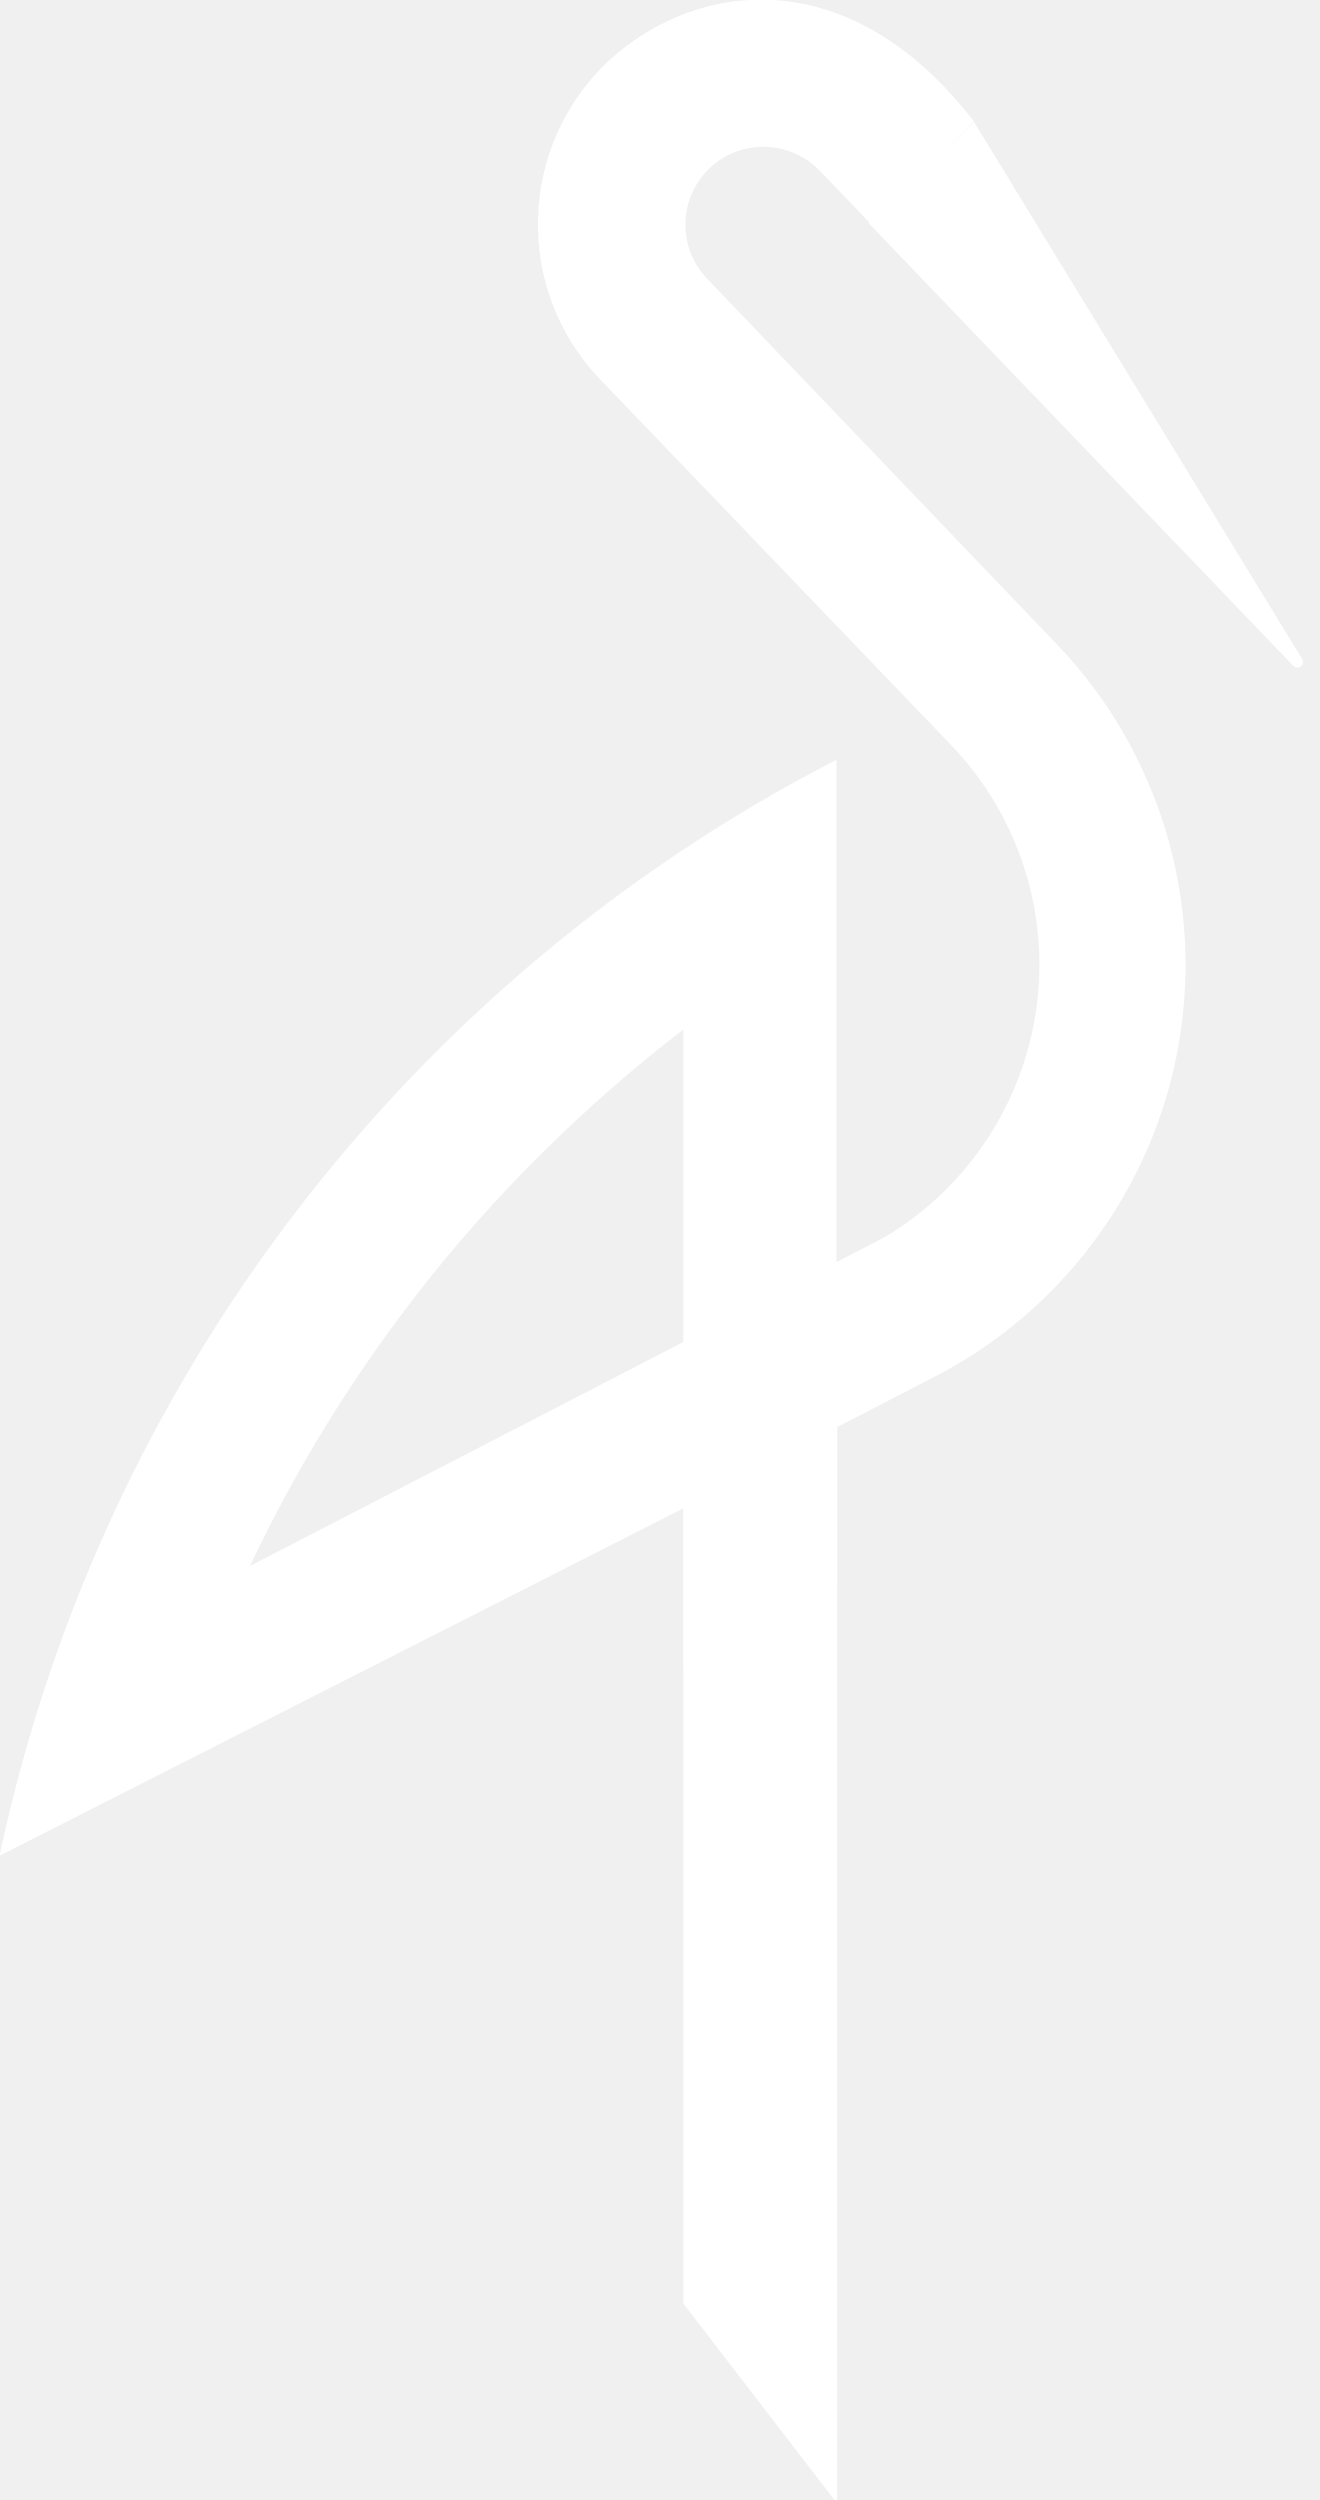
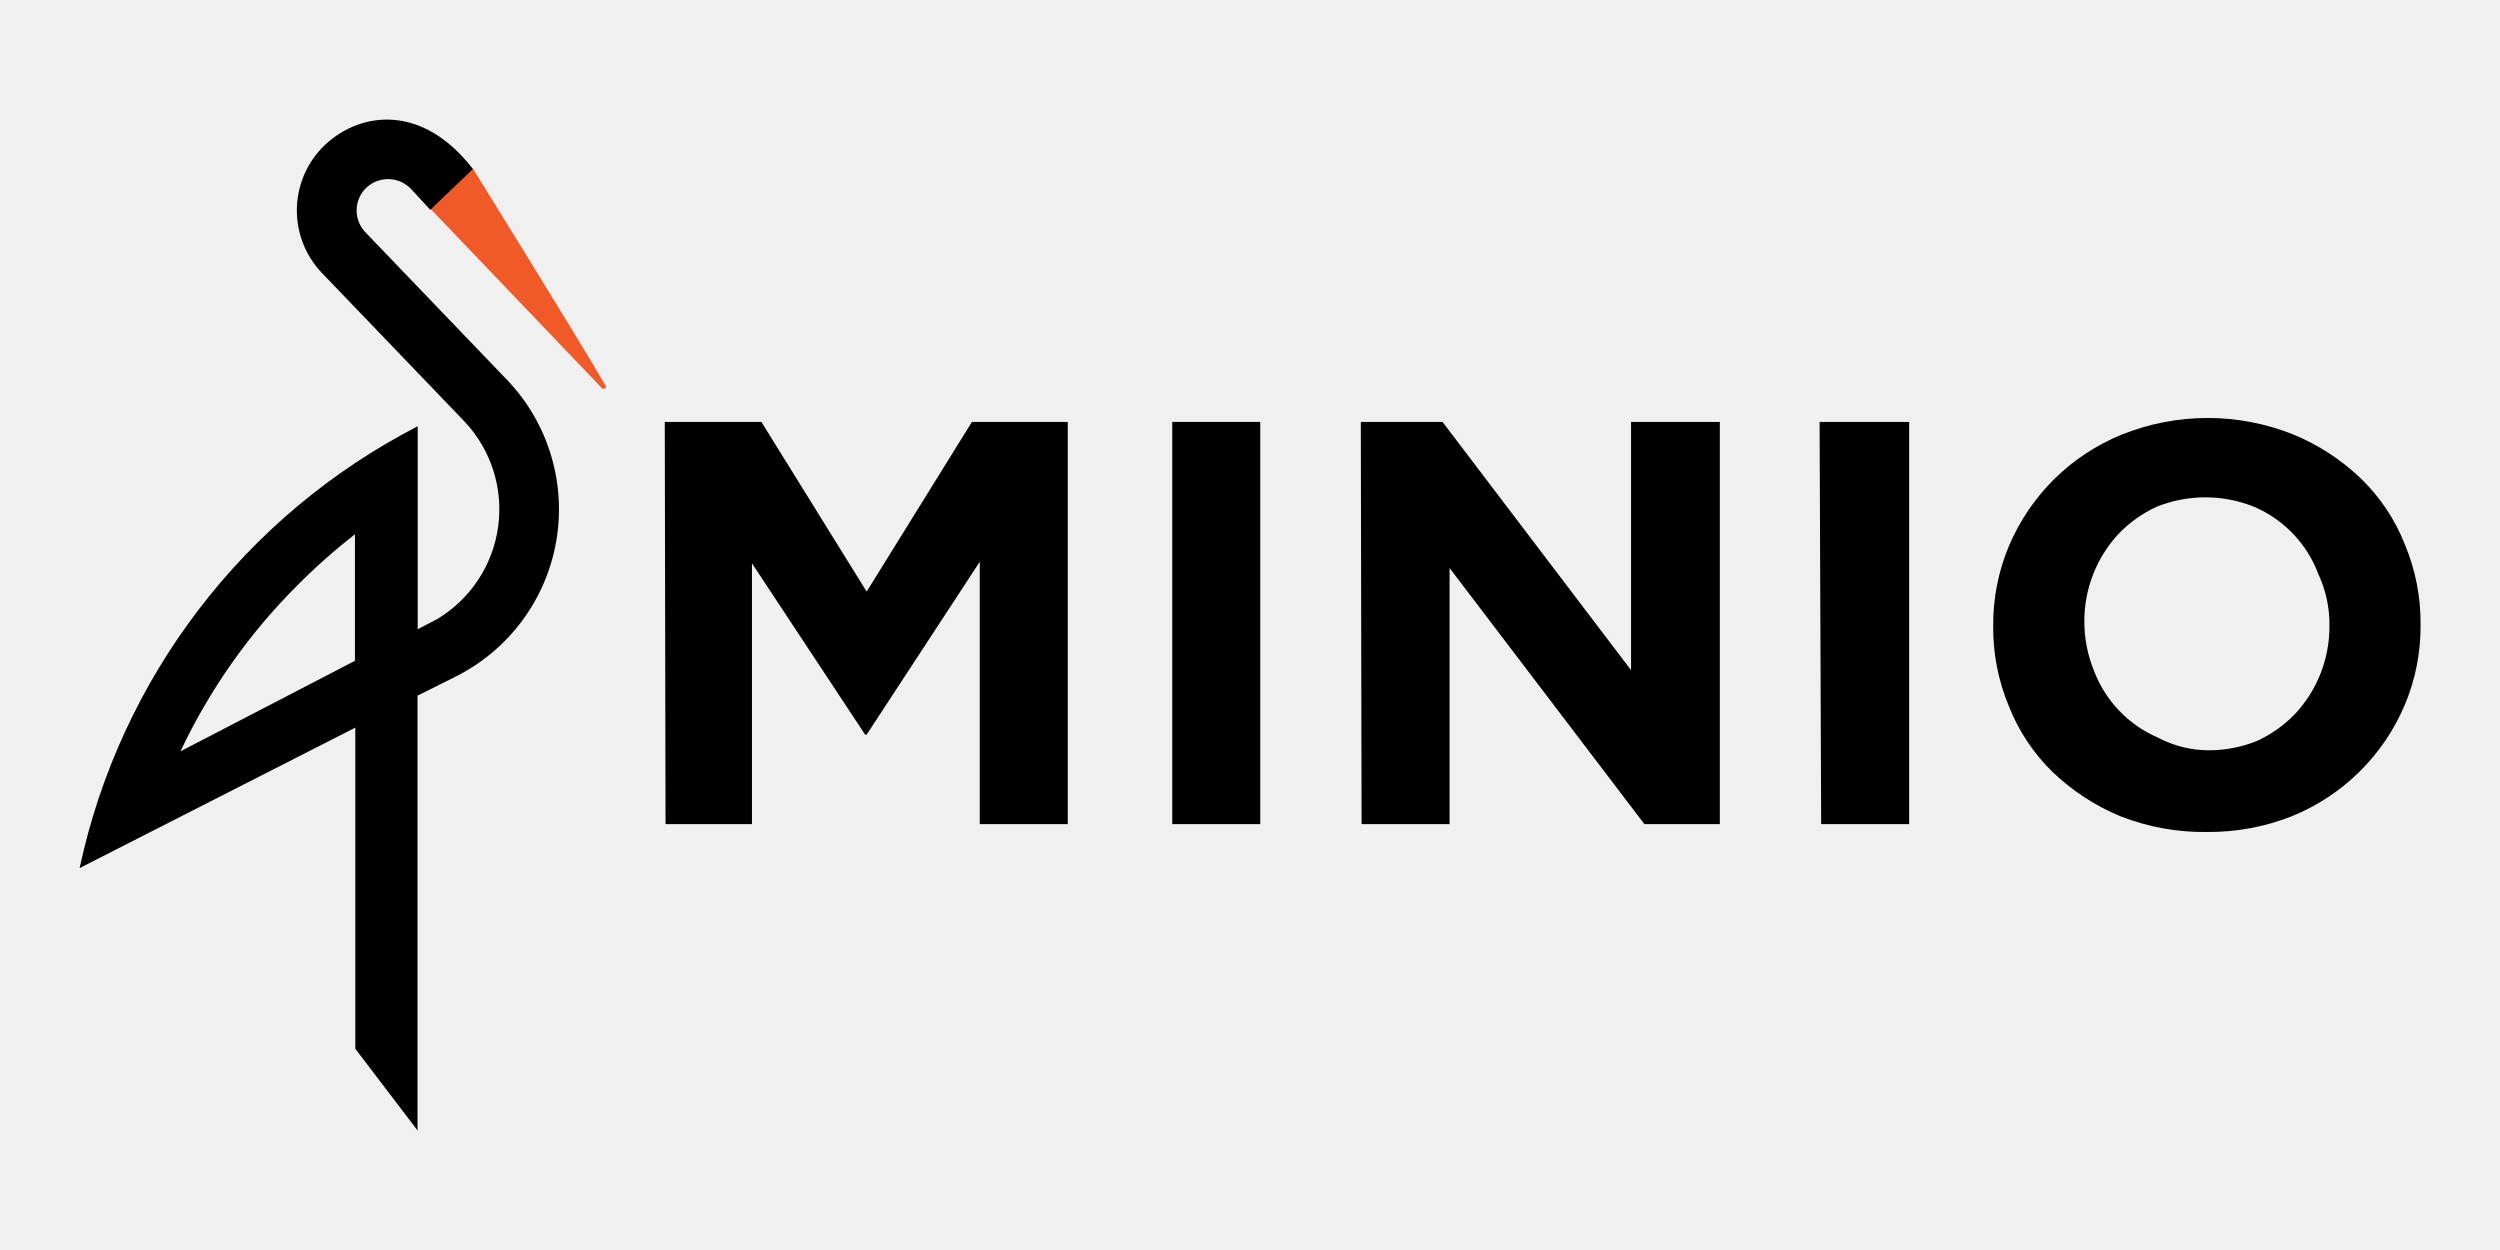
- <svg xmlns="http://www.w3.org/2000/svg" width="38" height="72" fill="#fff">
-   <path d="M28.05 3.51l9.44 15.45a.18.18 0 0 1 0 .21.17.17 0 0 1-.25 0L25.01 6.42l3.04-2.91z" />
-   <path d="M7.2 45.1a42 42 0 0 1 8.32-11.8 42.6 42.6 0 0 1 4.16-3.65v9L7.2 45.1zM0 53.44l19.68-10v22.9l4.43 5.76v-31l2.69-1.39a13.35 13.35 0 0 0 3.67-21.12L20.34 8a2.25 2.25 0 0 1 .11-3.17 2.26 2.26 0 0 1 3.18.11l1.42 1.48 3-2.92c-3.59-4.66-8-4.07-10.53-1.74a6.46 6.46 0 0 0-.28 9.12l10.24 10.67a9.14 9.14 0 0 1-2 14.08l-1.39.72V21.88A46.33 46.33 0 0 0 0 53.39v.05z" />
-   <path d="M24.11 41.09v4.68l-4.43 2.25v-4.65z" />
+ <svg xmlns="http://www.w3.org/2000/svg" id="Layer_1" data-name="Layer 1" viewBox="0 0 120 60" version="1.1" width="120" height="60">
+   <defs id="defs4">
+     <style id="style2">.cls-1,.cls-2,.cls-3,.cls-4,.cls-5,.cls-9{fill:none;}.cls-1,.cls-2,.cls-3,.cls-4,.cls-5{stroke:#afafaf;stroke-miterlimit:10;stroke-width:0.25px;}.cls-2{stroke-dasharray:1.5 1.5;}.cls-3{stroke-dasharray:1.48 1.48;}.cls-4{stroke-dasharray:1.48 1.48;}.cls-5{stroke-dasharray:1.53 1.53;}.cls-6{fill:#f05a28;}.cls-7{fill:#010000;}.cls-8{fill:#afafaf;}</style>
+   </defs>
+   <g id="g969" transform="translate(-1.316888)">
+     <g transform="matrix(0.9241902,0,0,0.9241902,-186.2619,-7.023347)" id="g951">
+       <path style="fill:#f05a28" class="cls-6" d="m 227.56,16.35 c 0,0 5.15,8.3 6.88,11.25 a 0.13,0.13 0 0 1 0,0.15 0.13,0.13 0 0 1 -0.18,0 l -8.88,-9.29 z" transform="translate(-0.03,0.01)" id="path88" />
+       <path style="fill:#010000" class="cls-7" d="m 212.37,46.61 a 30.61,30.61 0 0 1 6.06,-8.61 31,31 0 0 1 3,-2.66 v 6.57 z m -5.25,6.07 14.33,-7.3 v 16.68 l 3.23,4.24 V 43.72 l 2,-1 a 9.72,9.72 0 0 0 2.67,-15.38 l -7.4,-7.71 a 1.64,1.64 0 0 1 0.08,-2.3 1.65,1.65 0 0 1 2.32,0.08 l 1,1.08 2.21,-2.12 c -2.61,-3.39 -5.81,-3 -7.67,-1.27 a 4.7,4.7 0 0 0 -0.2,6.64 v 0 l 7.44,7.75 a 6.65,6.65 0 0 1 -1.44,10.26 l -1,0.52 V 29.73 a 33.74,33.74 0 0 0 -17.56,22.95" id="path90" transform="translate(-0.03,0.01)" />
+     </g>
+     <g transform="matrix(0.7541719,0,0,0.7541719,22.01644,70.73362)" id="g958">
+       <path d="m 14.863,-66.937 h 6.15 l 6.7,10.8 6.7,-10.8 h 6.1 v 25.6 h -5.6 v -16.7 l -7.2,11 h -0.1 l -7.2,-10.9 v 16.6 h -5.5 z" id="path10-0" />
+       <path d="m 47.163,-66.937 h 5.6 v 25.6 h -5.6 z" id="path12-1" />
+       <path d="m 59.163,-66.937 h 5.2 l 12,15.8 v -15.8 h 5.65 v 25.6 h -4.8 l -12.4,-16.3 v 16.3 h -5.6 z" id="path14-6" />
+       <path d="m 88.363,-66.937 h 5.7 v 25.6 h -5.6 z" id="path16-2" />
+       <path d="m 113.013,-40.837 a 14.51,14.51 0 0 1 -5.5,-1 13.89,13.89 0 0 1 -4.3,-2.8 11.91,11.91 0 0 1 -2.8,-4.2 12.88,12.88 0 0 1 -1,-5.1 v 0 a 12.88,12.88 0 0 1 1,-5.1 13.19,13.19 0 0 1 7.2,-7.1 14.67,14.67 0 0 1 10.9,0 13.89,13.89 0 0 1 4.3,2.8 11.91,11.91 0 0 1 2.8,4.2 12.88,12.88 0 0 1 1,5.1 v 0 a 12.88,12.88 0 0 1 -1,5.1 13.19,13.19 0 0 1 -7.2,7.1 14.36,14.36 0 0 1 -5.4,1 z m 0.1,-5.2 a 8.15,8.15 0 0 0 3.1,-0.6 8.07,8.07 0 0 0 2.4,-1.7 8.15,8.15 0 0 0 2.2,-5.6 v 0 a 7.54,7.54 0 0 0 -0.7,-3.3 7.53,7.53 0 0 0 -4.1,-4.3 8.31,8.31 0 0 0 -6.2,0 8.07,8.07 0 0 0 -2.4,1.7 8.15,8.15 0 0 0 -2.2,5.6 v 0 a 8.15,8.15 0 0 0 0.6,3.1 7.53,7.53 0 0 0 4.1,4.3 6.9,6.9 0 0 0 3.2,0.8 z" id="path18-1" />
+     </g>
+   </g>
</svg>
